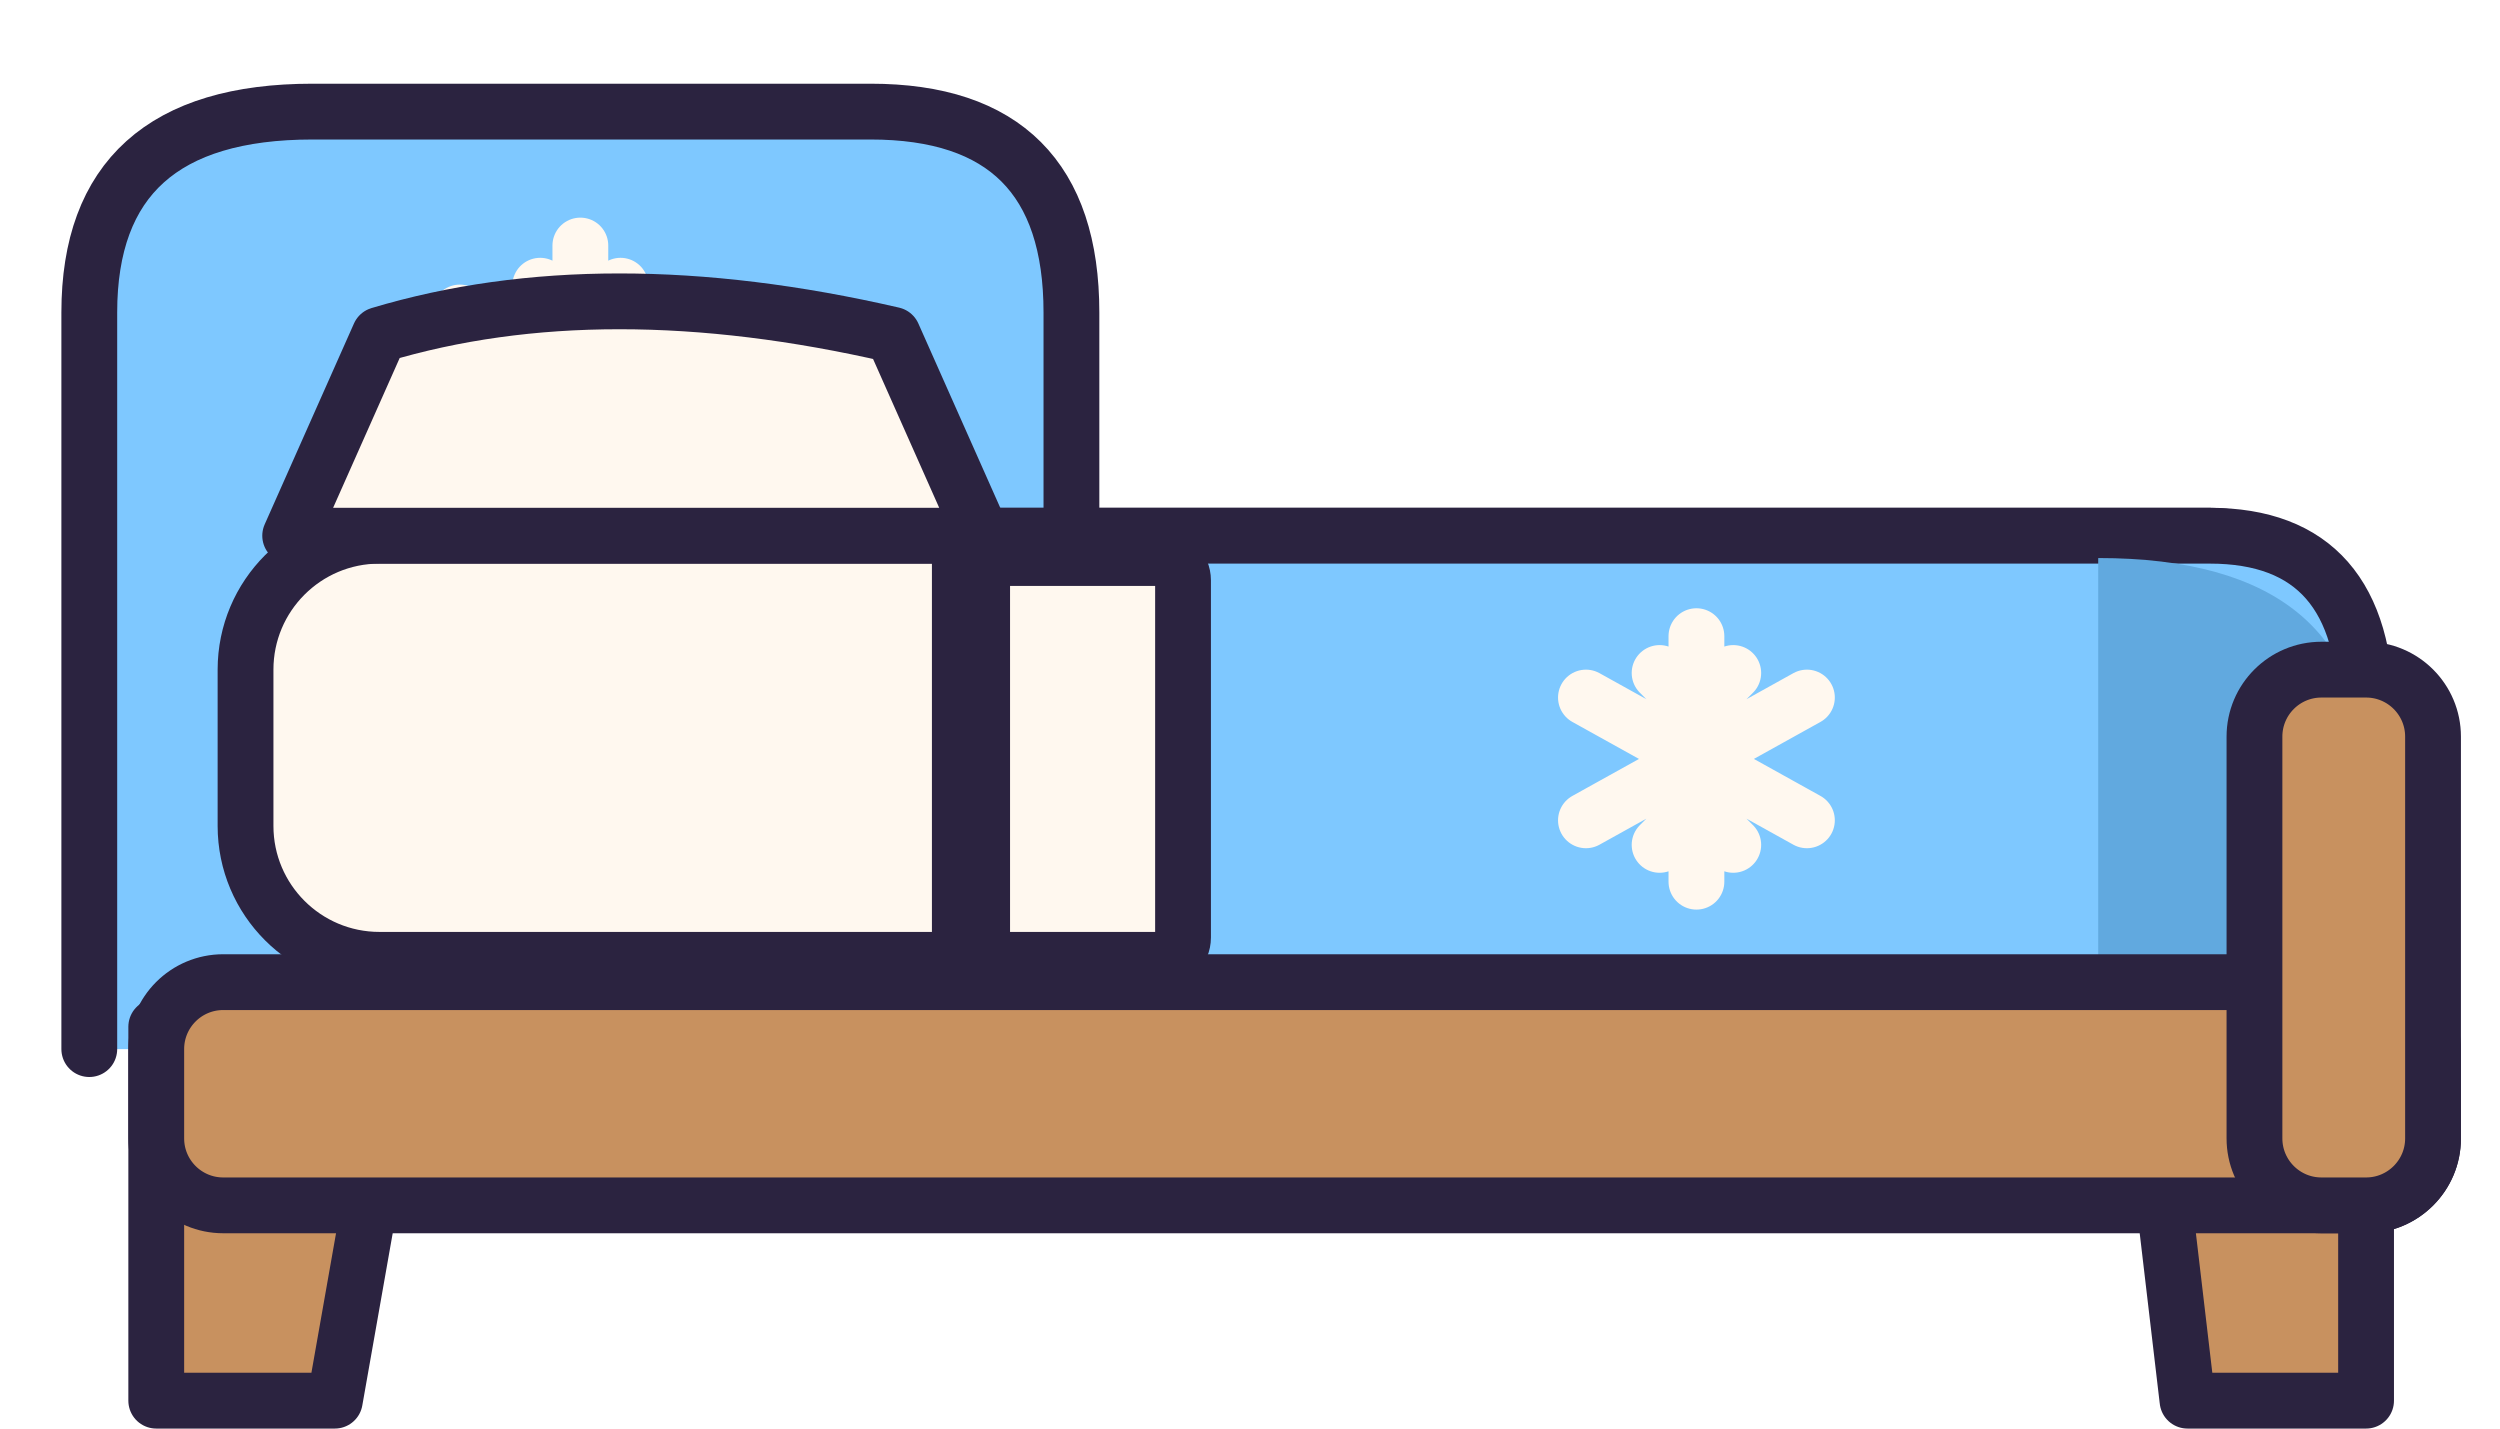
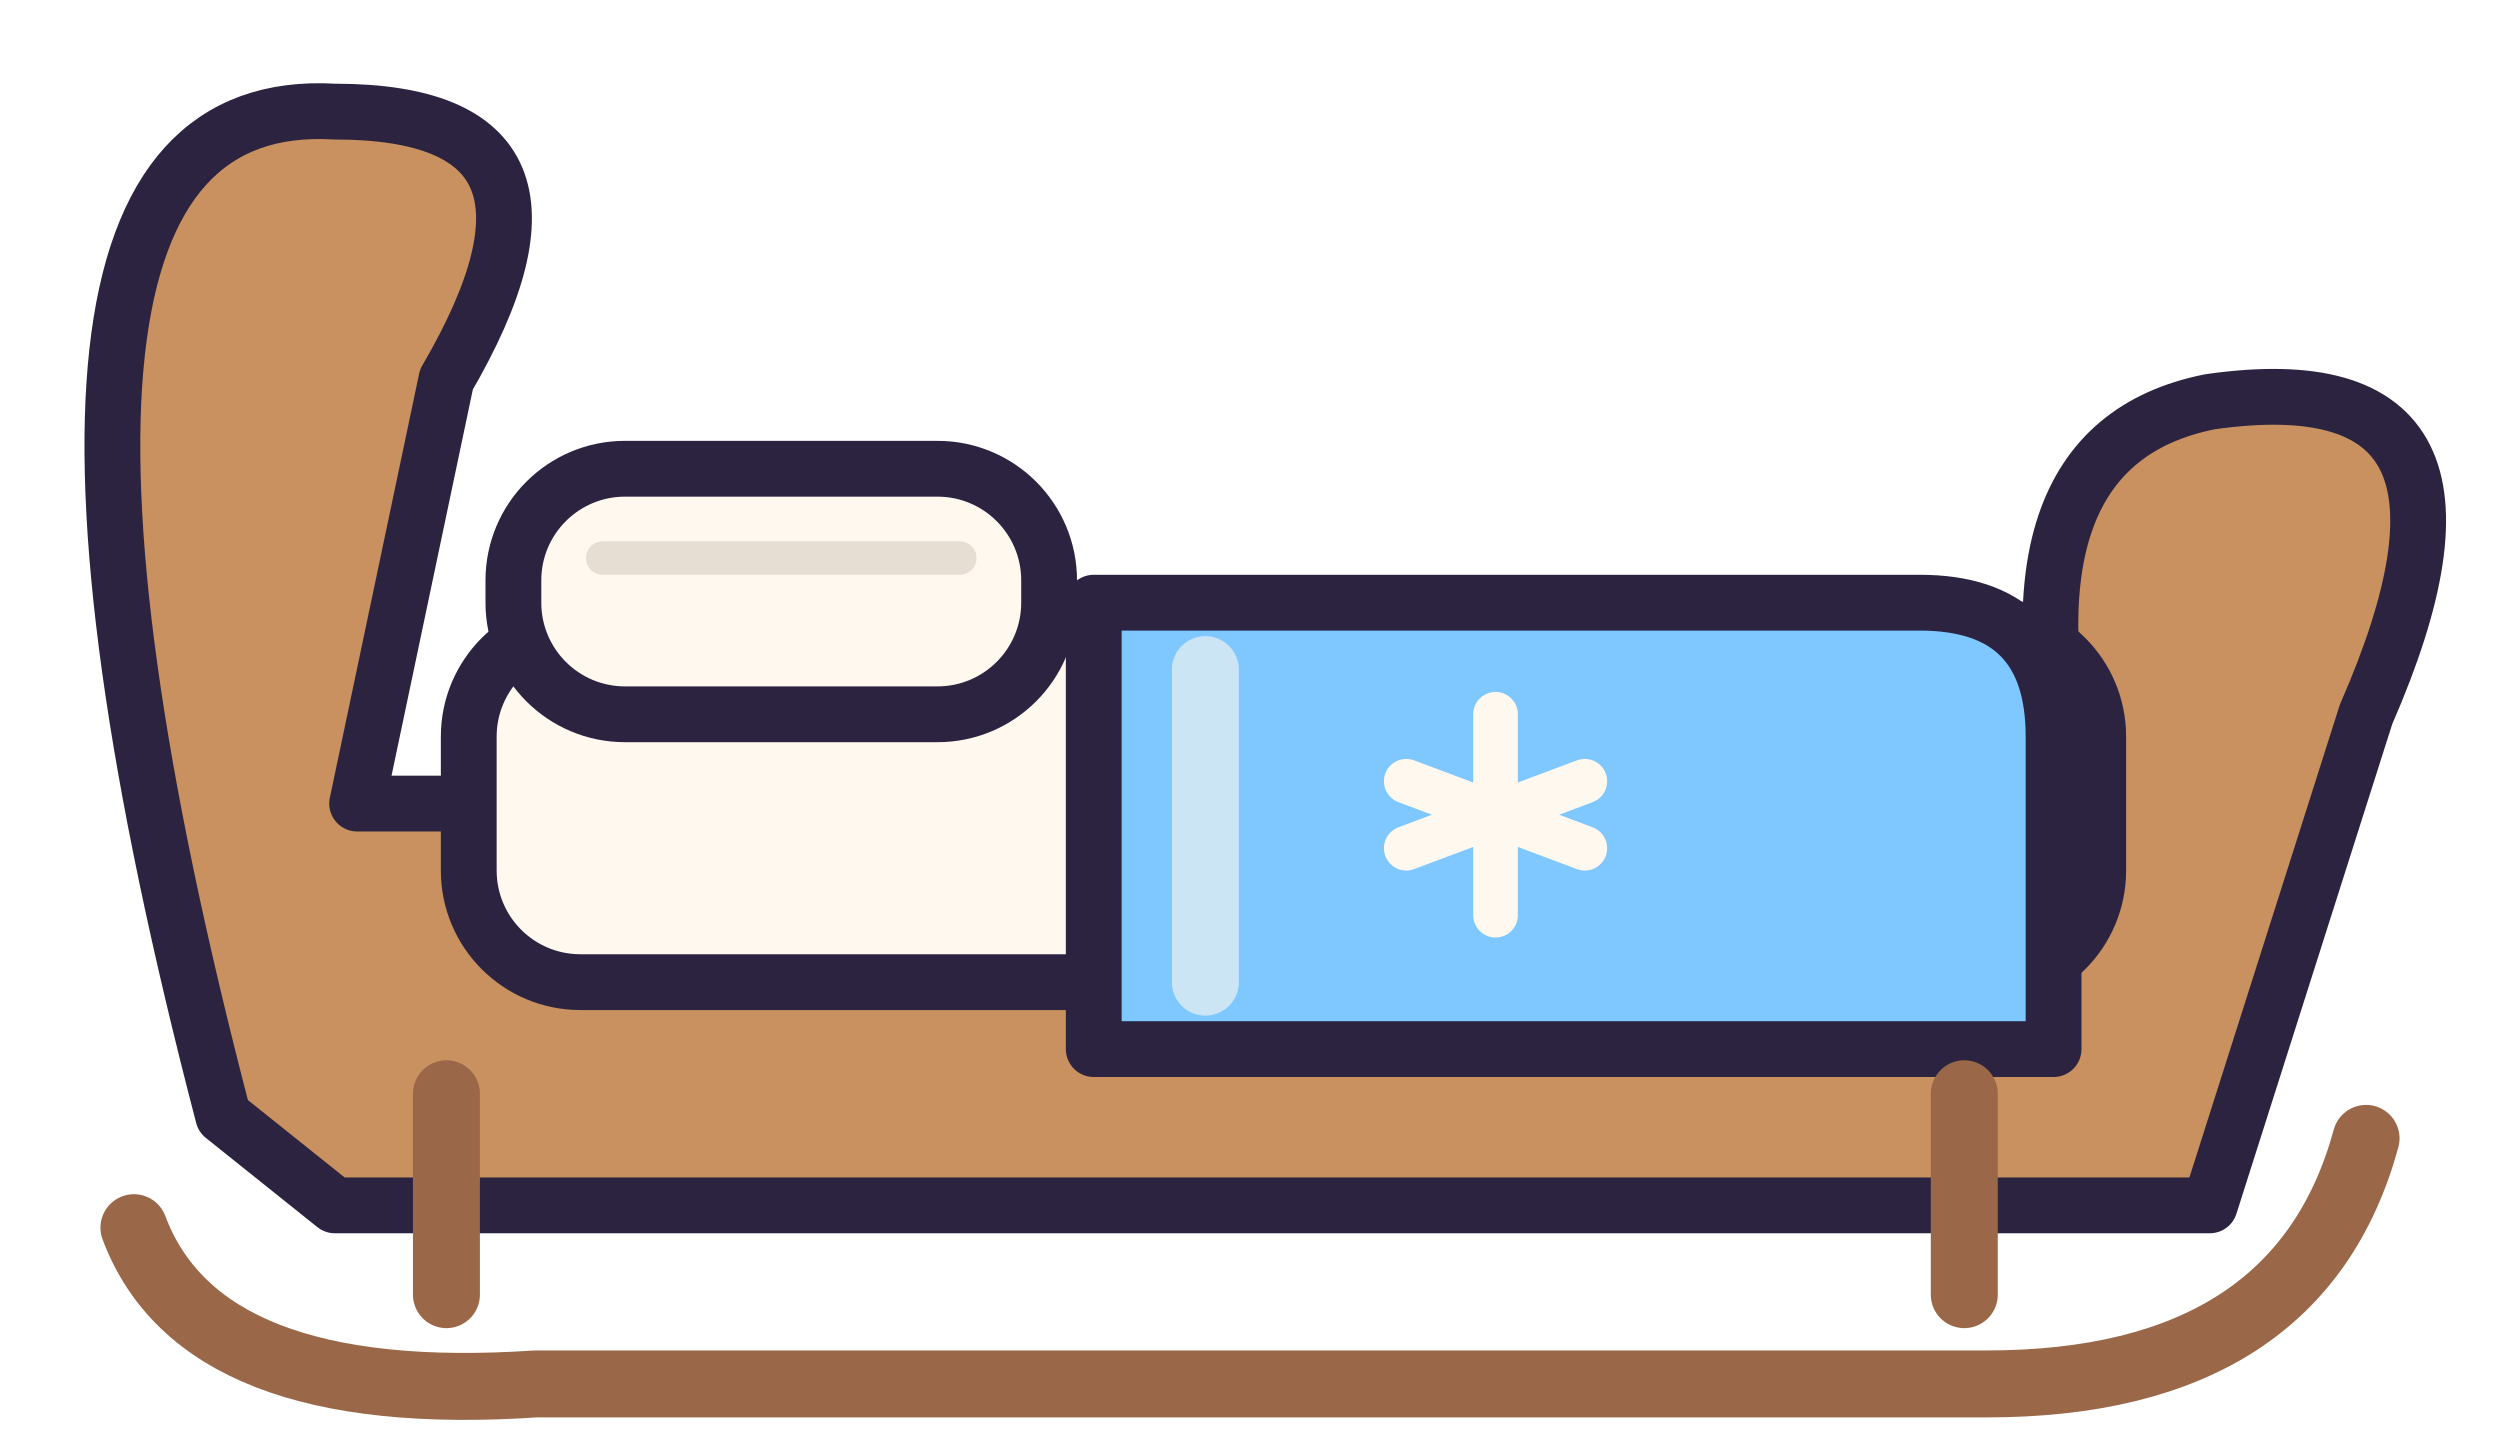
<svg xmlns="http://www.w3.org/2000/svg" width="112" height="64" viewBox="0 0 112 64">
  <g stroke="#2b2340" stroke-width="2.5" stroke-linecap="round" stroke-linejoin="round">
-     <path d="M4 47V14q0-9 10-9h25q9 0 9 9v33" fill="#7ec8ff" vector-effect="non-scaling-stroke" />
-     <g transform="translate(26 17) scale(0.6)">
-       <path d="M0-10v20M-9-5 9 5M-9 5 9-5M-3-7 0-4 3-7M-3 7 0 4 3 7" fill="none" stroke="#fff8ef" stroke-width="2.5" vector-effect="non-scaling-stroke" />
-     </g>
-     <path d="M7 46v16.75h8l3-17m78 0 2 17h8V46" fill="#c8915f" vector-effect="non-scaling-stroke" />
-     <rect x="11" y="24" width="94" height="19" rx="6" fill="#fff8ef" vector-effect="non-scaling-stroke" />
-     <path d="M17 15q10-3 23 0l4 9H13Z" fill="#fff8ef" vector-effect="non-scaling-stroke" />
-     <path d="M43 24h56q7 0 7 8v14H43Z" fill="#7ec8ff" vector-effect="non-scaling-stroke" />
-     <path d="M94 25q12 0 12 10v8H94Z" fill="#61a9df" stroke="none" vector-effect="non-scaling-stroke" />
-     <rect x="44" y="25" width="9" height="18" rx="1" fill="#fff8ef" vector-effect="non-scaling-stroke" />
-     <g transform="translate(76 34) scale(0.55)">
-       <path d="M0-10v20M-9-5 9 5M-9 5 9-5M-3-7 0-4 3-7M-3 7 0 4 3 7" fill="none" stroke="#fff8ef" stroke-width="2.5" vector-effect="non-scaling-stroke" />
-     </g>
-     <rect x="7" y="44" width="102" height="10" rx="3" fill="#c8915f" vector-effect="non-scaling-stroke" />
-     <rect x="101" y="30" width="8" height="24" rx="3" fill="#c8915f" vector-effect="non-scaling-stroke" />
+     <path d="M10 50Q-2 4 15 5q12 0 5 12L16 36h77q-4-16 6-18 14-2 7 14l-7 22H15Z" fill="#c8915f" />
+     <rect x="21" y="28" width="73" height="16" rx="5" fill="#fff8ef" />
+     <rect x="23" y="21" width="24" height="11" rx="5" fill="#fff8ef" />
+     <path d="M27 25h16" stroke="#e6ddd3" fill="none" stroke-width="1.5" />
+     <path d="M49 27h37q6 0 6 6v14H49Z" fill="#7ec8ff" />
+     <path d="M54 30v14" fill="none" stroke="#fff8ef" opacity=".6" stroke-width="3" />
+     <path d="M20 49v9m68-9v9M6 55q3 8 18 7h65q14 0 17-11" fill="none" stroke="#9a6848" stroke-width="3" />
+     <path d="M67 32v9m-4-6 8 3m0-3-8 3" stroke="#fff8ef" stroke-width="2" fill="none" />
  </g>
</svg>
